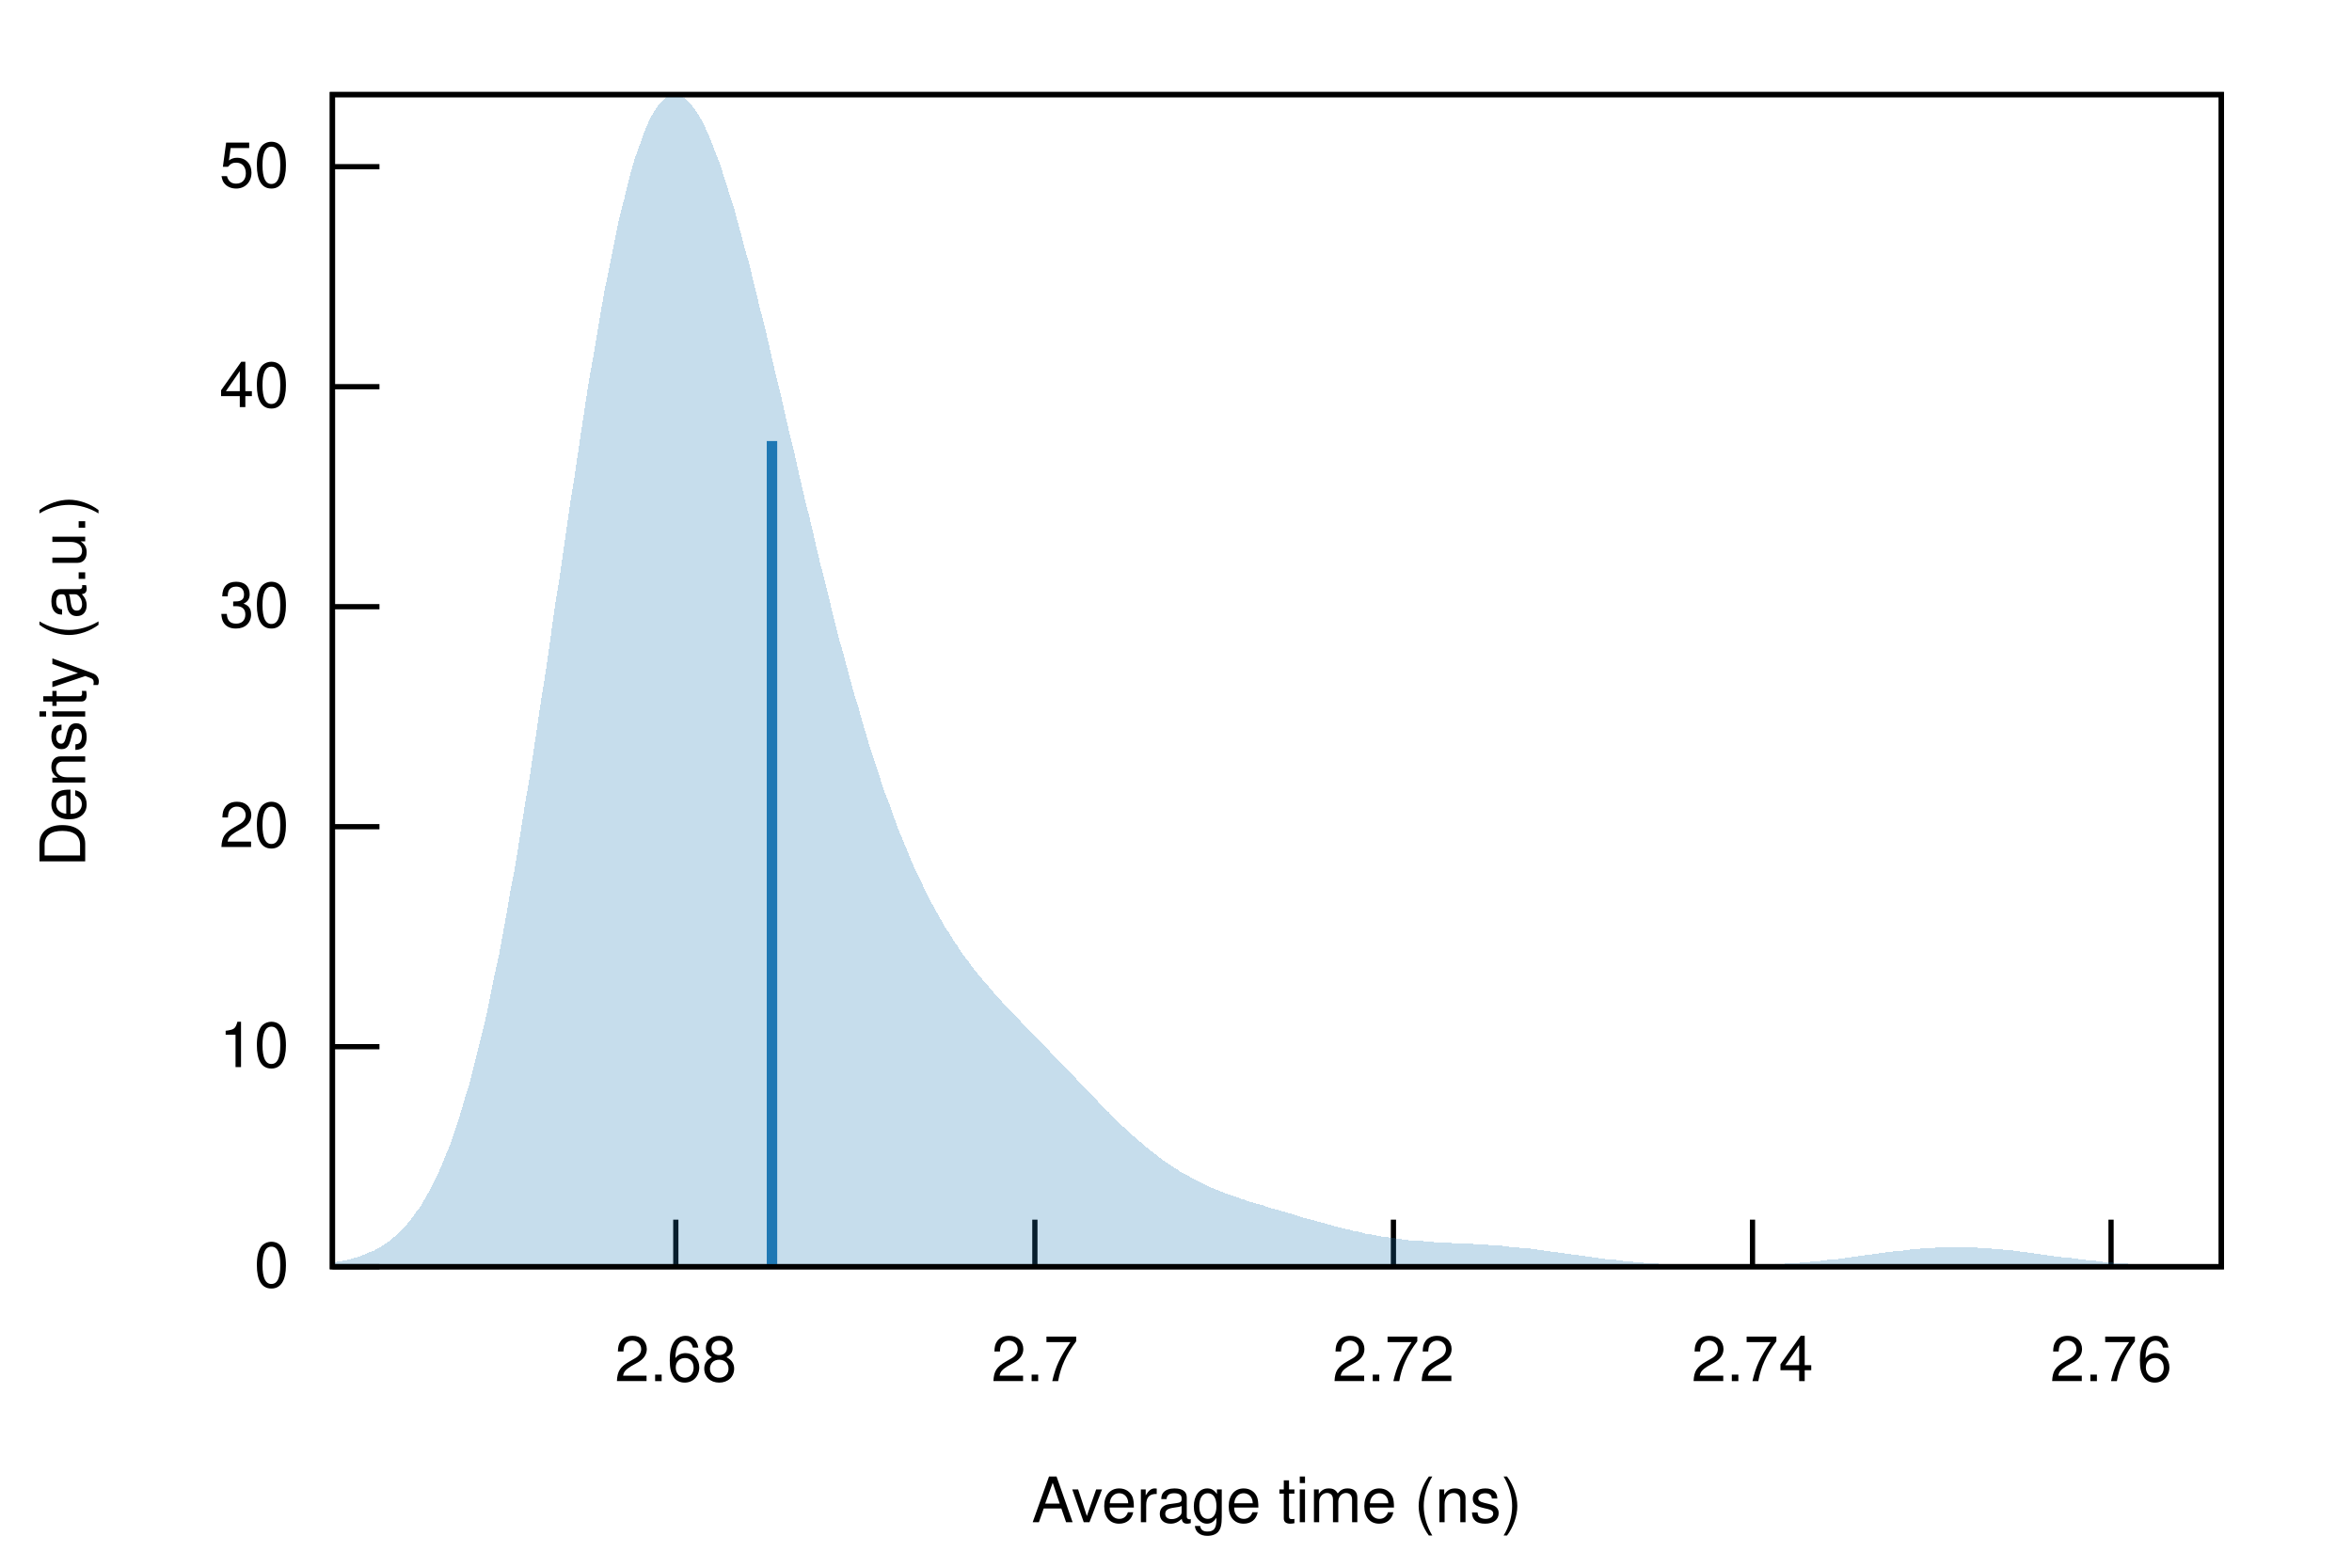
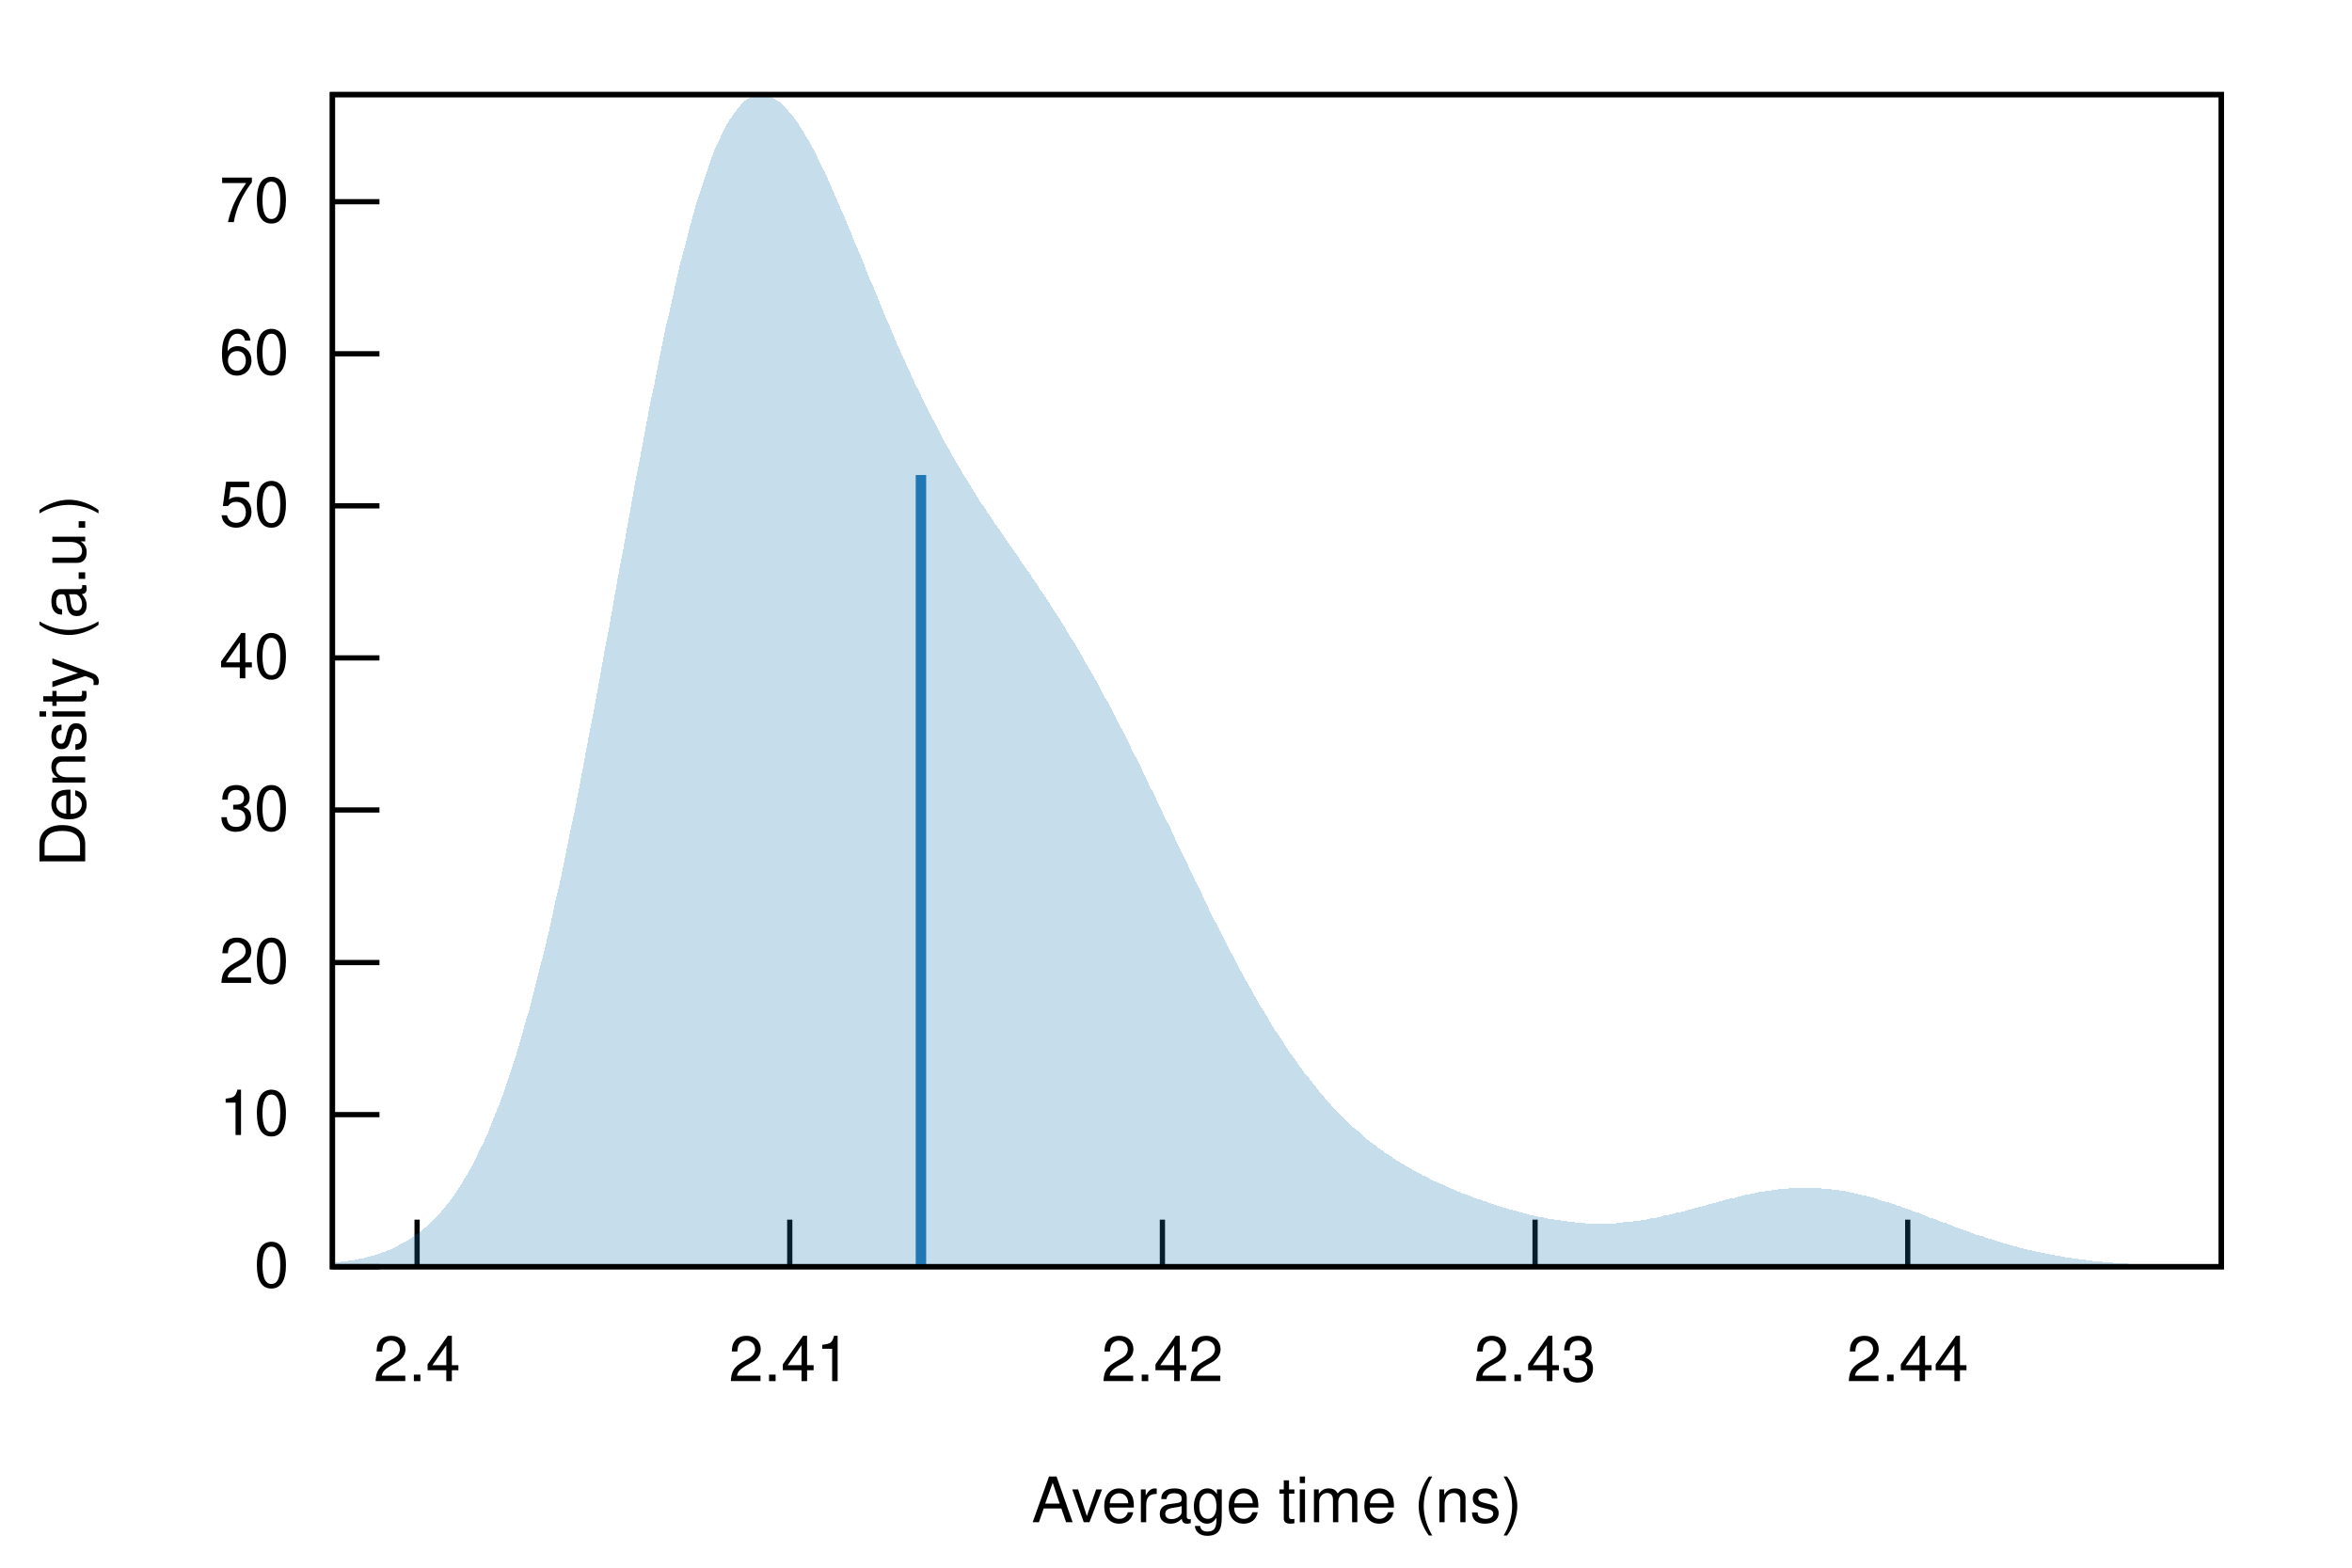
<svg xmlns="http://www.w3.org/2000/svg" xmlns:xlink="http://www.w3.org/1999/xlink" viewBox="0 0 450 300">
  <g id="gnuplot_canvas">
    <rect x="0" y="0" width="450" height="300" fill="none" />
    <defs>
      <circle id="gpDot" r="0.5" stroke-width="0.5" />
      <path id="gpPt0" stroke-width="0.222" stroke="currentColor" d="M-1,0 h2 M0,-1 v2" />
      <path id="gpPt1" stroke-width="0.222" stroke="currentColor" d="M-1,-1 L1,1 M1,-1 L-1,1" />
      <path id="gpPt2" stroke-width="0.222" stroke="currentColor" d="M-1,0 L1,0 M0,-1 L0,1 M-1,-1 L1,1 M-1,1 L1,-1" />
      <rect id="gpPt3" stroke-width="0.222" stroke="currentColor" x="-1" y="-1" width="2" height="2" />
      <rect id="gpPt4" stroke-width="0.222" stroke="currentColor" fill="currentColor" x="-1" y="-1" width="2" height="2" />
      <circle id="gpPt5" stroke-width="0.222" stroke="currentColor" cx="0" cy="0" r="1" />
      <use xlink:href="#gpPt5" id="gpPt6" fill="currentColor" stroke="none" />
      <path id="gpPt7" stroke-width="0.222" stroke="currentColor" d="M0,-1.33 L-1.33,0.67 L1.33,0.67 z" />
      <use xlink:href="#gpPt7" id="gpPt8" fill="currentColor" stroke="none" />
      <use xlink:href="#gpPt7" id="gpPt9" stroke="currentColor" transform="rotate(180)" />
      <use xlink:href="#gpPt9" id="gpPt10" fill="currentColor" stroke="none" />
      <use xlink:href="#gpPt3" id="gpPt11" stroke="currentColor" transform="rotate(45)" />
      <use xlink:href="#gpPt11" id="gpPt12" fill="currentColor" stroke="none" />
      <path id="gpPt13" stroke-width="0.222" stroke="currentColor" d="M0,1.330 L1.265,0.411 L0.782,-1.067 L-0.782,-1.076 L-1.265,0.411 z" />
      <use xlink:href="#gpPt13" id="gpPt14" fill="currentColor" stroke="none" />
      <filter id="textbox" filterUnits="objectBoundingBox" x="0" y="0" height="1" width="1">
        <feFlood flood-color="white" flood-opacity="1" result="bgnd" />
        <feComposite in="SourceGraphic" in2="bgnd" operator="atop" />
      </filter>
      <filter id="greybox" filterUnits="objectBoundingBox" x="0" y="0" height="1" width="1">
        <feFlood flood-color="lightgrey" flood-opacity="1" result="grey" />
        <feComposite in="SourceGraphic" in2="grey" operator="atop" />
      </filter>
    </defs>
    <g fill="none" color="white" stroke="currentColor" stroke-width="1.00" stroke-linecap="butt" stroke-linejoin="miter">
</g>
    <g fill="none" color="black" stroke="currentColor" stroke-width="1.00" stroke-linecap="butt" stroke-linejoin="miter">
      <path stroke="black" d="M63.6,242.4 L72.6,242.4  " />
      <g transform="translate(55.3,246.3)" stroke="none" fill="black" font-family="Helvetica" font-size="12.00" text-anchor="end">
        <text>
          <tspan font-family="Helvetica"> 0</tspan>
        </text>
      </g>
    </g>
    <g fill="none" color="black" stroke="currentColor" stroke-width="1.00" stroke-linecap="butt" stroke-linejoin="miter">
-       <path stroke="black" d="M63.6,200.3 L72.6,200.3  " />
-       <g transform="translate(55.3,204.2)" stroke="none" fill="black" font-family="Helvetica" font-size="12.00" text-anchor="end">
+       <path stroke="black" d="M63.6,213.3 L72.6,213.3  " />
+       <g transform="translate(55.3,217.2)" stroke="none" fill="black" font-family="Helvetica" font-size="12.00" text-anchor="end">
        <text>
          <tspan font-family="Helvetica"> 10</tspan>
        </text>
      </g>
    </g>
    <g fill="none" color="black" stroke="currentColor" stroke-width="1.00" stroke-linecap="butt" stroke-linejoin="miter">
-       <path stroke="black" d="M63.6,158.2 L72.6,158.2  " />
-       <g transform="translate(55.3,162.1)" stroke="none" fill="black" font-family="Helvetica" font-size="12.00" text-anchor="end">
+       <path stroke="black" d="M63.6,184.2 L72.6,184.2  " />
+       <g transform="translate(55.3,188.1)" stroke="none" fill="black" font-family="Helvetica" font-size="12.00" text-anchor="end">
        <text>
          <tspan font-family="Helvetica"> 20</tspan>
        </text>
      </g>
    </g>
    <g fill="none" color="black" stroke="currentColor" stroke-width="1.00" stroke-linecap="butt" stroke-linejoin="miter">
-       <path stroke="black" d="M63.6,116.1 L72.6,116.1  " />
-       <g transform="translate(55.3,120.0)" stroke="none" fill="black" font-family="Helvetica" font-size="12.00" text-anchor="end">
+       <path stroke="black" d="M63.6,155.0 L72.6,155.0  " />
+       <g transform="translate(55.3,158.9)" stroke="none" fill="black" font-family="Helvetica" font-size="12.00" text-anchor="end">
        <text>
          <tspan font-family="Helvetica"> 30</tspan>
        </text>
      </g>
    </g>
    <g fill="none" color="black" stroke="currentColor" stroke-width="1.00" stroke-linecap="butt" stroke-linejoin="miter">
-       <path stroke="black" d="M63.6,74.0 L72.6,74.0  " />
-       <g transform="translate(55.3,77.9)" stroke="none" fill="black" font-family="Helvetica" font-size="12.00" text-anchor="end">
+       <path stroke="black" d="M63.6,125.9 L72.6,125.9  " />
+       <g transform="translate(55.3,129.8)" stroke="none" fill="black" font-family="Helvetica" font-size="12.00" text-anchor="end">
        <text>
          <tspan font-family="Helvetica"> 40</tspan>
        </text>
      </g>
    </g>
    <g fill="none" color="black" stroke="currentColor" stroke-width="1.00" stroke-linecap="butt" stroke-linejoin="miter">
-       <path stroke="black" d="M63.6,31.9 L72.6,31.9  " />
-       <g transform="translate(55.3,35.8)" stroke="none" fill="black" font-family="Helvetica" font-size="12.00" text-anchor="end">
+       <path stroke="black" d="M63.6,96.8 L72.6,96.8  " />
+       <g transform="translate(55.3,100.7)" stroke="none" fill="black" font-family="Helvetica" font-size="12.00" text-anchor="end">
        <text>
          <tspan font-family="Helvetica"> 50</tspan>
        </text>
      </g>
    </g>
    <g fill="none" color="black" stroke="currentColor" stroke-width="1.00" stroke-linecap="butt" stroke-linejoin="miter">
-       <path stroke="black" d="M129.3,242.4 L129.3,233.4  " />
-       <g transform="translate(129.3,264.3)" stroke="none" fill="black" font-family="Helvetica" font-size="12.00" text-anchor="middle">
+       <path stroke="black" d="M63.6,67.7 L72.6,67.7  " />
+       <g transform="translate(55.3,71.6)" stroke="none" fill="black" font-family="Helvetica" font-size="12.00" text-anchor="end">
        <text>
-           <tspan font-family="Helvetica"> 2.68</tspan>
+           <tspan font-family="Helvetica"> 60</tspan>
        </text>
      </g>
    </g>
    <g fill="none" color="black" stroke="currentColor" stroke-width="1.00" stroke-linecap="butt" stroke-linejoin="miter">
-       <path stroke="black" d="M198.0,242.4 L198.0,233.4  " />
-       <g transform="translate(198.0,264.3)" stroke="none" fill="black" font-family="Helvetica" font-size="12.00" text-anchor="middle">
+       <path stroke="black" d="M63.6,38.6 L72.6,38.6  " />
+       <g transform="translate(55.3,42.5)" stroke="none" fill="black" font-family="Helvetica" font-size="12.00" text-anchor="end">
        <text>
-           <tspan font-family="Helvetica"> 2.7</tspan>
+           <tspan font-family="Helvetica"> 70</tspan>
        </text>
      </g>
    </g>
    <g fill="none" color="black" stroke="currentColor" stroke-width="1.00" stroke-linecap="butt" stroke-linejoin="miter">
-       <path stroke="black" d="M266.6,242.4 L266.6,233.4  " />
-       <g transform="translate(266.6,264.3)" stroke="none" fill="black" font-family="Helvetica" font-size="12.00" text-anchor="middle">
+       <path stroke="black" d="M79.8,242.4 L79.8,233.4  " />
+       <g transform="translate(79.8,264.3)" stroke="none" fill="black" font-family="Helvetica" font-size="12.00" text-anchor="middle">
        <text>
-           <tspan font-family="Helvetica"> 2.72</tspan>
+           <tspan font-family="Helvetica"> 2.4</tspan>
        </text>
      </g>
    </g>
    <g fill="none" color="black" stroke="currentColor" stroke-width="1.00" stroke-linecap="butt" stroke-linejoin="miter">
-       <path stroke="black" d="M335.3,242.4 L335.3,233.4  " />
-       <g transform="translate(335.3,264.3)" stroke="none" fill="black" font-family="Helvetica" font-size="12.00" text-anchor="middle">
+       <path stroke="black" d="M151.1,242.4 L151.1,233.4  " />
+       <g transform="translate(151.1,264.3)" stroke="none" fill="black" font-family="Helvetica" font-size="12.00" text-anchor="middle">
        <text>
-           <tspan font-family="Helvetica"> 2.74</tspan>
+           <tspan font-family="Helvetica"> 2.41</tspan>
        </text>
      </g>
    </g>
    <g fill="none" color="black" stroke="currentColor" stroke-width="1.00" stroke-linecap="butt" stroke-linejoin="miter">
-       <path stroke="black" d="M403.9,242.4 L403.9,233.4  " />
-       <g transform="translate(403.9,264.3)" stroke="none" fill="black" font-family="Helvetica" font-size="12.00" text-anchor="middle">
+       <path stroke="black" d="M222.4,242.4 L222.4,233.4  " />
+       <g transform="translate(222.4,264.3)" stroke="none" fill="black" font-family="Helvetica" font-size="12.00" text-anchor="middle">
        <text>
-           <tspan font-family="Helvetica"> 2.76</tspan>
+           <tspan font-family="Helvetica"> 2.42</tspan>
+         </text>
+       </g>
+     </g>
+     <g fill="none" color="black" stroke="currentColor" stroke-width="1.00" stroke-linecap="butt" stroke-linejoin="miter">
+       <path stroke="black" d="M293.7,242.4 L293.7,233.4  " />
+       <g transform="translate(293.7,264.3)" stroke="none" fill="black" font-family="Helvetica" font-size="12.00" text-anchor="middle">
+         <text>
+           <tspan font-family="Helvetica"> 2.43</tspan>
+         </text>
+       </g>
+     </g>
+     <g fill="none" color="black" stroke="currentColor" stroke-width="1.00" stroke-linecap="butt" stroke-linejoin="miter">
+       <path stroke="black" d="M365.0,242.4 L365.0,233.4  " />
+       <g transform="translate(365.0,264.3)" stroke="none" fill="black" font-family="Helvetica" font-size="12.00" text-anchor="middle">
+         <text>
+           <tspan font-family="Helvetica"> 2.44</tspan>
        </text>
      </g>
    </g>
    <g fill="none" color="black" stroke="currentColor" stroke-width="1.00" stroke-linecap="butt" stroke-linejoin="miter">
</g>
    <g fill="none" color="black" stroke="currentColor" stroke-width="1.00" stroke-linecap="butt" stroke-linejoin="miter">
      <path stroke="black" d="M63.6,18.1 L63.6,242.4 L425.0,242.4 L425.0,18.1 L63.6,18.1 Z  " />
    </g>
    <g fill="none" color="black" stroke="currentColor" stroke-width="1.00" stroke-linecap="butt" stroke-linejoin="miter">
      <g transform="translate(16.3,130.3) rotate(270)" stroke="none" fill="black" font-family="Helvetica" font-size="12.00" text-anchor="middle">
        <text>
          <tspan font-family="Helvetica">Density (a.u.)</tspan>
        </text>
      </g>
    </g>
    <g fill="none" color="black" stroke="currentColor" stroke-width="1.00" stroke-linecap="butt" stroke-linejoin="miter">
      <g transform="translate(244.3,291.3)" stroke="none" fill="black" font-family="Helvetica" font-size="12.00" text-anchor="middle">
        <text>
          <tspan font-family="Helvetica">Average time (ns)</tspan>
        </text>
      </g>
    </g>
    <g fill="none" color="black" stroke="currentColor" stroke-width="1.00" stroke-linecap="butt" stroke-linejoin="miter">
</g>
    <g id="gnuplot_plot_1">
      <g fill="none" color="black" stroke="currentColor" stroke-width="1.00" stroke-linecap="butt" stroke-linejoin="miter">
        <g stroke="none" shape-rendering="crispEdges">
-           <polygon fill="rgb( 31, 120, 180)" fill-opacity="0.25" points="63.6,241.6 64.3,241.5 65.0,241.4 65.8,241.2 66.5,241.1 67.2,240.9 67.9,240.7 68.7,240.5 69.4,240.2 70.1,239.9 70.8,239.6 71.6,239.3 72.3,238.9 73.0,238.5 73.7,238.0 74.5,237.5 75.2,236.9 75.9,236.3 76.6,235.6 77.4,234.8 78.1,234.0 78.8,233.1 79.5,232.1 80.3,231.1 81.0,229.9 81.7,228.7 82.4,227.4 83.2,225.9 83.9,224.4 84.6,222.8 85.3,221.0 86.1,219.1 86.8,217.1 87.5,215.0 88.2,212.7 88.9,210.3 89.7,207.8 90.4,205.1 91.1,202.3 91.8,199.4 92.6,196.3 93.3,193.1 94.0,189.7 94.7,186.2 95.5,182.6 96.2,178.8 96.9,174.9 97.6,170.8 98.4,166.7 99.1,162.4 99.8,158.0 100.5,153.5 101.3,149.0 102.0,144.3 102.7,139.6 103.4,134.8 104.2,129.9 104.9,125.1 105.6,120.1 106.3,115.2 107.1,110.3 107.8,105.3 108.5,100.4 109.2,95.5 110.0,90.7 110.7,85.9 111.4,81.2 112.1,76.6 112.8,72.1 113.6,67.8 114.3,63.5 115.0,59.4 115.7,55.4 116.5,51.6 117.2,48.0 117.9,44.5 118.6,41.2 119.4,38.2 120.1,35.3 120.8,32.6 121.5,30.2 122.3,28.0 123.0,26.0 123.7,24.2 124.4,22.6 125.2,21.3 125.9,20.2 126.6,19.4 127.3,18.7 128.1,18.3 128.8,18.1 129.5,18.1 130.2,18.3 131.0,18.8 131.7,19.4 132.4,20.2 133.1,21.2 133.9,22.4 134.6,23.7 135.3,25.2 136.0,26.9 136.7,28.7 137.5,30.7 138.2,32.8 138.9,35.0 139.6,37.3 140.4,39.7 141.1,42.3 141.8,44.9 142.5,47.6 143.3,50.3 144.0,53.2 144.7,56.1 145.4,59.0 146.2,62.0 146.9,65.0 147.6,68.1 148.3,71.2 149.1,74.3 149.8,77.4 150.5,80.5 151.2,83.6 152.0,86.7 152.7,89.9 153.4,93.0 154.1,96.0 154.9,99.1 155.6,102.1 156.3,105.2 157.0,108.1 157.8,111.1 158.5,114.0 159.2,116.9 159.9,119.7 160.6,122.5 161.4,125.2 162.1,127.9 162.8,130.5 163.5,133.1 164.3,135.6 165.0,138.1 165.7,140.5 166.4,142.9 167.2,145.2 167.9,147.4 168.6,149.6 169.3,151.7 170.1,153.7 170.8,155.7 171.5,157.7 172.2,159.5 173.0,161.4 173.7,163.1 174.4,164.8 175.1,166.4 175.9,168.0 176.6,169.5 177.3,171.0 178.0,172.4 178.8,173.8 179.5,175.1 180.2,176.3 180.9,177.6 181.7,178.7 182.4,179.9 183.1,180.9 183.8,182.0 184.5,183.0 185.3,184.0 186.0,185.0 186.7,185.9 187.4,186.8 188.2,187.7 188.9,188.5 189.6,189.3 190.3,190.2 191.1,191.0 191.8,191.8 192.5,192.5 193.2,193.3 194.0,194.1 194.7,194.8 195.4,195.6 196.1,196.3 196.9,197.1 197.6,197.8 198.3,198.6 199.0,199.3 199.8,200.1 200.5,200.8 201.2,201.6 201.9,202.3 202.7,203.1 203.4,203.8 204.1,204.6 204.8,205.3 205.6,206.1 206.3,206.9 207.0,207.6 207.7,208.4 208.4,209.1 209.2,209.9 209.9,210.6 210.6,211.4 211.3,212.1 212.1,212.8 212.8,213.6 213.5,214.3 214.2,215.0 215.0,215.7 215.7,216.3 216.4,217.0 217.1,217.6 217.9,218.3 218.6,218.9 219.3,219.5 220.0,220.1 220.8,220.7 221.5,221.2 222.2,221.8 222.9,222.3 223.7,222.8 224.4,223.3 225.1,223.7 225.8,224.2 226.6,224.6 227.3,225.0 228.0,225.4 228.7,225.8 229.5,226.2 230.2,226.5 230.9,226.9 231.6,227.2 232.3,227.5 233.1,227.8 233.8,228.1 234.5,228.4 235.2,228.6 236.0,228.9 236.7,229.1 237.4,229.4 238.1,229.6 238.9,229.9 239.6,230.1 240.3,230.3 241.0,230.5 241.8,230.7 242.5,231.0 243.2,231.2 243.9,231.4 244.7,231.6 245.4,231.8 246.1,232.0 246.8,232.2 247.6,232.4 248.3,232.7 249.0,232.9 249.7,233.1 250.5,233.3 251.2,233.5 251.9,233.7 252.6,233.9 253.4,234.1 254.1,234.3 254.8,234.5 255.5,234.7 256.3,234.9 257.0,235.1 257.7,235.2 258.4,235.4 259.1,235.6 259.9,235.7 260.6,235.9 261.3,236.1 262.0,236.2 262.8,236.3 263.5,236.5 264.2,236.6 264.9,236.7 265.7,236.8 266.4,236.9 267.1,237.0 267.8,237.1 268.6,237.2 269.3,237.3 270.0,237.4 270.7,237.4 271.5,237.5 272.2,237.5 272.9,237.6 273.6,237.6 274.4,237.7 275.1,237.7 275.8,237.8 276.5,237.8 277.3,237.8 278.0,237.9 278.7,237.9 279.4,237.9 280.2,238.0 280.9,238.0 281.6,238.0 282.3,238.1 283.0,238.1 283.8,238.2 284.5,238.2 285.2,238.3 285.9,238.3 286.7,238.4 287.4,238.4 288.1,238.5 288.8,238.6 289.6,238.6 290.3,238.7 291.0,238.8 291.7,238.9 292.5,238.9 293.2,239.0 293.9,239.1 294.6,239.2 295.4,239.3 296.1,239.4 296.8,239.5 297.5,239.6 298.3,239.7 299.0,239.8 299.7,239.9 300.4,240.0 301.2,240.1 301.9,240.2 302.6,240.3 303.3,240.4 304.1,240.5 304.8,240.6 305.5,240.7 306.2,240.8 306.9,240.9 307.7,241.0 308.4,241.0 309.1,241.1 309.8,241.2 310.6,241.3 311.3,241.4 312.0,241.4 312.7,241.5 313.5,241.6 314.2,241.6 314.9,241.7 315.6,241.7 316.4,241.8 317.1,241.8 317.8,241.9 318.5,241.9 319.3,241.9 320.0,242.0 320.7,242.0 321.4,242.0 322.2,242.1 322.9,242.1 323.6,242.1 324.3,242.1 325.1,242.1 325.8,242.2 326.5,242.2 327.2,242.2 328.0,242.2 328.7,242.2 329.4,242.2 330.1,242.2 330.8,242.2 331.6,242.2 332.3,242.2 333.0,242.2 333.7,242.1 334.5,242.1 335.2,242.1 335.9,242.1 336.6,242.1 337.4,242.0 338.1,242.0 338.8,242.0 339.5,241.9 340.3,241.9 341.0,241.9 341.7,241.8 342.4,241.8 343.2,241.7 343.9,241.7 344.6,241.6 345.3,241.5 346.1,241.5 346.8,241.4 347.5,241.3 348.2,241.3 349.0,241.2 349.7,241.1 350.4,241.0 351.1,241.0 351.9,240.9 352.6,240.8 353.3,240.7 354.0,240.6 354.7,240.5 355.5,240.4 356.2,240.3 356.9,240.2 357.6,240.1 358.4,240.0 359.1,239.9 359.8,239.8 360.5,239.7 361.3,239.6 362.0,239.5 362.7,239.4 363.4,239.4 364.2,239.3 364.9,239.2 365.6,239.1 366.3,239.0 367.1,239.0 367.8,238.9 368.5,238.9 369.2,238.8 370.0,238.8 370.7,238.7 371.4,238.7 372.1,238.7 372.9,238.7 373.6,238.6 374.3,238.6 375.0,238.6 375.8,238.6 376.5,238.7 377.2,238.7 377.9,238.7 378.6,238.8 379.4,238.8 380.1,238.8 380.8,238.9 381.5,239.0 382.3,239.0 383.0,239.1 383.7,239.2 384.4,239.2 385.2,239.3 385.9,239.4 386.6,239.5 387.3,239.6 388.1,239.7 388.8,239.8 389.5,239.9 390.2,240.0 391.0,240.1 391.7,240.2 392.4,240.3 393.1,240.4 393.9,240.5 394.6,240.6 395.3,240.7 396.0,240.7 396.8,240.8 397.5,240.9 398.2,241.0 398.9,241.1 399.7,241.2 400.4,241.2 401.1,241.3 401.8,241.4 402.5,241.5 403.3,241.5 404.0,241.6 404.7,241.7 405.4,241.7 406.2,241.8 406.9,241.8 407.6,241.9 408.3,241.9 409.1,241.9 409.8,242.0 410.5,242.0 411.2,242.1 412.0,242.1 412.7,242.1 413.4,242.1 414.1,242.2 414.9,242.2 415.6,242.2 416.3,242.2 417.0,242.2 417.8,242.3 418.5,242.3 419.2,242.3 419.9,242.3 420.7,242.3 421.4,242.3 422.1,242.3 422.8,242.3 423.6,242.3 424.3,242.4 425.0,242.4 425.0,242.4 424.3,242.4 423.6,242.4 422.8,242.4 422.1,242.4 421.4,242.4 420.7,242.4 419.9,242.4 419.2,242.4 418.5,242.4 417.8,242.4 417.0,242.4 416.3,242.4 415.6,242.4 414.9,242.4 414.1,242.4 413.4,242.4 412.7,242.4 412.0,242.4 411.2,242.4 410.5,242.4 409.8,242.4 409.1,242.4 408.3,242.4 407.6,242.4 406.9,242.4 406.2,242.4 405.4,242.4 404.7,242.4 404.0,242.4 403.3,242.4 402.5,242.4 401.8,242.4 401.1,242.4 400.4,242.4 399.7,242.4 398.9,242.4 398.2,242.4 397.5,242.4 396.8,242.4 396.0,242.4 395.3,242.4 394.6,242.4 393.9,242.4 393.1,242.4 392.4,242.4 391.7,242.4 391.0,242.4 390.2,242.4 389.5,242.4 388.8,242.4 388.1,242.4 387.3,242.4 386.6,242.4 385.9,242.4 385.2,242.4 384.4,242.4 383.7,242.4 383.0,242.4 382.3,242.4 381.5,242.4 380.8,242.4 380.1,242.4 379.4,242.4 378.6,242.4 377.9,242.4 377.2,242.4 376.5,242.4 375.8,242.4 375.0,242.4 374.3,242.4 373.6,242.4 372.9,242.4 372.1,242.4 371.4,242.4 370.7,242.4 370.0,242.4 369.2,242.4 368.5,242.4 367.8,242.4 367.1,242.4 366.3,242.4 365.6,242.4 364.9,242.4 364.2,242.4 363.4,242.4 362.7,242.4 362.0,242.4 361.3,242.4 360.5,242.4 359.8,242.4 359.1,242.4 358.4,242.4 357.6,242.4 356.9,242.4 356.2,242.4 355.5,242.4 354.7,242.4 354.0,242.4 353.3,242.4 352.6,242.4 351.9,242.4 351.1,242.4 350.4,242.4 349.7,242.4 349.0,242.4 348.2,242.4 347.5,242.4 346.8,242.4 346.1,242.4 345.3,242.4 344.6,242.4 343.9,242.4 343.2,242.4 342.4,242.4 341.7,242.4 341.0,242.4 340.3,242.4 339.5,242.4 338.8,242.4 338.1,242.4 337.4,242.4 336.6,242.4 335.9,242.4 335.2,242.4 334.5,242.4 333.7,242.4 333.0,242.4 332.3,242.4 331.6,242.4 330.8,242.4 330.1,242.4 329.4,242.4 328.7,242.4 328.0,242.4 327.2,242.4 326.5,242.4 325.8,242.4 325.1,242.4 324.3,242.4 323.6,242.4 322.9,242.4 322.2,242.4 321.4,242.4 320.7,242.4 320.0,242.4 319.3,242.4 318.5,242.4 317.8,242.4 317.1,242.4 316.4,242.4 315.6,242.4 314.9,242.4 314.2,242.4 313.5,242.4 312.7,242.4 312.0,242.4 311.3,242.4 310.6,242.4 309.8,242.4 309.1,242.4 308.4,242.4 307.7,242.4 306.9,242.4 306.2,242.4 305.5,242.4 304.8,242.4 304.1,242.4 303.3,242.4 302.6,242.4 301.9,242.4 301.2,242.4 300.4,242.4 299.7,242.4 299.0,242.4 298.3,242.4 297.5,242.4 296.8,242.4 296.1,242.4 295.4,242.4 294.6,242.4 293.9,242.4 293.2,242.4 292.5,242.4 291.7,242.4 291.0,242.4 290.3,242.4 289.6,242.4 288.8,242.4 288.1,242.4 287.4,242.4 286.7,242.4 285.9,242.4 285.2,242.4 284.5,242.4 283.8,242.4 283.0,242.4 282.3,242.4 281.6,242.4 280.9,242.4 280.2,242.4 279.4,242.4 278.7,242.4 278.0,242.4 277.3,242.4 276.5,242.4 275.8,242.4 275.1,242.4 274.4,242.4 273.6,242.4 272.9,242.4 272.2,242.4 271.5,242.4 270.7,242.4 270.0,242.4 269.3,242.4 268.6,242.4 267.8,242.4 267.1,242.4 266.4,242.4 265.7,242.4 264.9,242.4 264.2,242.4 263.5,242.4 262.8,242.4 262.0,242.4 261.3,242.4 260.6,242.4 259.9,242.4 259.1,242.4 258.4,242.4 257.7,242.4 257.0,242.4 256.3,242.4 255.5,242.4 254.8,242.4 254.1,242.4 253.4,242.4 252.6,242.4 251.9,242.4 251.2,242.4 250.5,242.4 249.7,242.4 249.0,242.4 248.3,242.4 247.6,242.4 246.8,242.4 246.1,242.4 245.4,242.4 244.7,242.4 243.9,242.4 243.2,242.4 242.5,242.4 241.8,242.4 241.0,242.4 240.3,242.4 239.6,242.4 238.9,242.4 238.1,242.4 237.4,242.4 236.7,242.4 236.0,242.4 235.2,242.4 234.5,242.4 233.8,242.4 233.1,242.4 232.3,242.4 231.6,242.4 230.9,242.4 230.2,242.4 229.5,242.4 228.7,242.4 228.0,242.4 227.3,242.4 226.6,242.4 225.8,242.4 225.1,242.4 224.4,242.4 223.7,242.4 222.9,242.4 222.2,242.4 221.5,242.4 220.8,242.4 220.0,242.4 219.3,242.4 218.6,242.4 217.9,242.4 217.1,242.4 216.4,242.4 215.7,242.4 215.0,242.4 214.2,242.4 213.5,242.4 212.8,242.4 212.1,242.4 211.3,242.4 210.6,242.4 209.9,242.4 209.2,242.4 208.4,242.4 207.7,242.4 207.0,242.4 206.3,242.4 205.6,242.4 204.8,242.4 204.1,242.4 203.4,242.4 202.7,242.4 201.9,242.4 201.2,242.4 200.5,242.4 199.8,242.4 199.0,242.4 198.3,242.4 197.6,242.4 196.9,242.4 196.1,242.4 195.4,242.4 194.7,242.4 194.0,242.4 193.2,242.4 192.5,242.4 191.8,242.4 191.1,242.4 190.3,242.4 189.6,242.4 188.9,242.4 188.2,242.4 187.4,242.4 186.7,242.4 186.0,242.4 185.3,242.4 184.5,242.4 183.8,242.4 183.1,242.4 182.4,242.4 181.7,242.4 180.9,242.4 180.2,242.4 179.5,242.4 178.8,242.4 178.0,242.4 177.3,242.4 176.6,242.4 175.9,242.4 175.1,242.4 174.4,242.4 173.7,242.4 173.0,242.4 172.2,242.4 171.5,242.4 170.8,242.4 170.1,242.4 169.3,242.4 168.6,242.4 167.9,242.4 167.2,242.4 166.4,242.4 165.7,242.4 165.0,242.4 164.3,242.4 163.5,242.4 162.8,242.4 162.1,242.4 161.4,242.4 160.6,242.4 159.9,242.4 159.2,242.4 158.5,242.4 157.8,242.4 157.0,242.4 156.3,242.4 155.6,242.4 154.9,242.4 154.1,242.4 153.4,242.4 152.7,242.4 152.0,242.4 151.2,242.4 150.5,242.4 149.8,242.4 149.1,242.4 148.3,242.4 147.6,242.4 146.9,242.4 146.2,242.4 145.4,242.4 144.7,242.4 144.0,242.4 143.3,242.4 142.5,242.4 141.8,242.4 141.1,242.4 140.4,242.4 139.6,242.4 138.9,242.4 138.2,242.4 137.5,242.4 136.7,242.4 136.0,242.4 135.3,242.4 134.6,242.4 133.9,242.4 133.1,242.4 132.4,242.4 131.7,242.4 131.0,242.4 130.2,242.4 129.5,242.4 128.8,242.4 128.1,242.4 127.3,242.4 126.6,242.4 125.9,242.4 125.2,242.4 124.4,242.4 123.7,242.4 123.0,242.4 122.3,242.4 121.5,242.4 120.8,242.4 120.1,242.4 119.4,242.4 118.6,242.4 117.9,242.4 117.2,242.4 116.5,242.4 115.7,242.4 115.0,242.4 114.3,242.4 113.6,242.4 112.8,242.4 112.1,242.4 111.4,242.4 110.7,242.4 110.0,242.4 109.2,242.4 108.5,242.4 107.8,242.4 107.1,242.4 106.3,242.4 105.6,242.4 104.9,242.4 104.2,242.4 103.4,242.4 102.7,242.4 102.0,242.4 101.3,242.4 100.5,242.4 99.8,242.4 99.1,242.4 98.4,242.4 97.6,242.4 96.9,242.4 96.2,242.4 95.5,242.4 94.7,242.4 94.0,242.4 93.3,242.4 92.6,242.4 91.8,242.4 91.1,242.4 90.4,242.4 89.7,242.4 88.9,242.4 88.2,242.4 87.5,242.4 86.8,242.4 86.1,242.4 85.3,242.4 84.6,242.4 83.9,242.4 83.2,242.4 82.4,242.4 81.7,242.4 81.0,242.4 80.3,242.4 79.5,242.4 78.8,242.4 78.1,242.4 77.4,242.4 76.6,242.4 75.9,242.4 75.2,242.4 74.5,242.4 73.7,242.4 73.0,242.4 72.3,242.4 71.6,242.4 70.8,242.4 70.1,242.4 69.4,242.4 68.7,242.4 67.9,242.4 67.2,242.4 66.5,242.4 65.8,242.4 65.0,242.4 64.3,242.4 63.6,242.4 " />
+           <polygon fill="rgb( 31, 120, 180)" fill-opacity="0.25" points="63.6,241.7 64.3,241.6 65.0,241.5 65.8,241.4 66.5,241.3 67.2,241.2 67.9,241.1 68.7,240.9 69.4,240.8 70.1,240.6 70.8,240.4 71.6,240.2 72.3,240.0 73.0,239.7 73.7,239.5 74.5,239.2 75.2,238.9 75.9,238.5 76.6,238.1 77.4,237.7 78.1,237.3 78.8,236.9 79.5,236.3 80.3,235.8 81.0,235.2 81.7,234.6 82.4,233.9 83.2,233.2 83.9,232.5 84.6,231.6 85.3,230.8 86.1,229.8 86.8,228.8 87.5,227.8 88.2,226.7 88.9,225.5 89.7,224.2 90.4,222.9 91.1,221.5 91.8,220.0 92.6,218.5 93.3,216.9 94.0,215.1 94.7,213.3 95.5,211.4 96.2,209.5 96.9,207.4 97.6,205.3 98.4,203.0 99.1,200.7 99.8,198.3 100.5,195.7 101.3,193.1 102.0,190.4 102.7,187.6 103.4,184.7 104.2,181.8 104.9,178.7 105.6,175.6 106.3,172.3 107.1,169.0 107.8,165.6 108.5,162.1 109.2,158.6 110.0,155.0 110.7,151.3 111.4,147.6 112.1,143.8 112.8,140.0 113.6,136.1 114.3,132.2 115.0,128.3 115.7,124.3 116.5,120.3 117.2,116.3 117.9,112.3 118.6,108.3 119.4,104.3 120.1,100.3 120.8,96.4 121.5,92.4 122.3,88.5 123.0,84.7 123.7,80.9 124.4,77.2 125.2,73.5 125.9,69.9 126.6,66.4 127.3,62.9 128.1,59.6 128.8,56.4 129.5,53.2 130.2,50.2 131.0,47.3 131.7,44.5 132.4,41.9 133.1,39.3 133.9,36.9 134.6,34.7 135.3,32.6 136.0,30.6 136.7,28.7 137.5,27.0 138.2,25.5 138.9,24.1 139.6,22.9 140.4,21.8 141.1,20.8 141.8,20.0 142.5,19.3 143.3,18.8 144.0,18.4 144.7,18.2 145.4,18.1 146.2,18.1 146.9,18.3 147.6,18.6 148.3,19.0 149.1,19.5 149.8,20.1 150.5,20.8 151.2,21.7 152.0,22.6 152.7,23.6 153.4,24.7 154.1,25.9 154.9,27.2 155.6,28.5 156.3,29.9 157.0,31.4 157.8,32.9 158.5,34.5 159.2,36.1 159.9,37.7 160.6,39.4 161.4,41.1 162.1,42.8 162.8,44.5 163.5,46.3 164.3,48.1 165.0,49.8 165.7,51.6 166.4,53.4 167.2,55.1 167.9,56.9 168.6,58.6 169.3,60.4 170.1,62.1 170.8,63.8 171.5,65.5 172.2,67.1 173.0,68.8 173.7,70.4 174.4,71.9 175.1,73.5 175.9,75.0 176.6,76.5 177.3,78.0 178.0,79.4 178.8,80.8 179.5,82.2 180.2,83.6 180.9,84.9 181.7,86.2 182.4,87.5 183.1,88.7 183.8,89.9 184.5,91.1 185.3,92.3 186.0,93.5 186.7,94.6 187.4,95.8 188.2,96.9 188.9,98.0 189.6,99.0 190.3,100.1 191.1,101.2 191.8,102.2 192.5,103.3 193.2,104.3 194.0,105.4 194.7,106.4 195.4,107.5 196.1,108.5 196.9,109.6 197.6,110.7 198.3,111.7 199.0,112.8 199.8,113.9 200.5,115.0 201.2,116.1 201.9,117.2 202.7,118.4 203.4,119.5 204.1,120.7 204.8,121.9 205.6,123.1 206.3,124.3 207.0,125.5 207.7,126.8 208.4,128.0 209.2,129.3 209.9,130.6 210.6,131.9 211.3,133.3 212.1,134.6 212.8,136.0 213.5,137.4 214.2,138.8 215.0,140.2 215.7,141.6 216.4,143.1 217.1,144.5 217.9,146.0 218.6,147.5 219.3,149.0 220.0,150.5 220.8,152.0 221.5,153.5 222.2,155.0 222.9,156.5 223.7,158.0 224.4,159.5 225.1,161.1 225.8,162.6 226.6,164.1 227.3,165.6 228.0,167.1 228.7,168.6 229.5,170.1 230.2,171.6 230.9,173.1 231.6,174.6 232.3,176.0 233.1,177.5 233.8,178.9 234.5,180.3 235.2,181.7 236.0,183.1 236.7,184.5 237.4,185.8 238.1,187.2 238.9,188.5 239.6,189.8 240.3,191.0 241.0,192.3 241.8,193.5 242.5,194.7 243.2,195.9 243.9,197.1 244.7,198.2 245.4,199.3 246.1,200.4 246.8,201.5 247.6,202.5 248.3,203.5 249.0,204.5 249.7,205.5 250.5,206.4 251.2,207.3 251.9,208.2 252.6,209.1 253.4,210.0 254.1,210.8 254.8,211.6 255.5,212.3 256.3,213.1 257.0,213.8 257.7,214.5 258.4,215.2 259.1,215.9 259.9,216.5 260.6,217.2 261.3,217.8 262.0,218.4 262.8,218.9 263.5,219.5 264.2,220.0 264.9,220.5 265.7,221.0 266.4,221.5 267.1,222.0 267.8,222.4 268.6,222.9 269.3,223.3 270.0,223.7 270.7,224.1 271.5,224.5 272.2,224.9 272.9,225.2 273.6,225.6 274.4,226.0 275.1,226.3 275.8,226.6 276.5,226.9 277.3,227.3 278.0,227.6 278.7,227.9 279.4,228.2 280.2,228.5 280.9,228.7 281.6,229.0 282.3,229.3 283.0,229.5 283.8,229.8 284.5,230.0 285.2,230.3 285.9,230.5 286.7,230.8 287.4,231.0 288.1,231.2 288.8,231.4 289.6,231.6 290.3,231.8 291.0,232.0 291.7,232.2 292.5,232.4 293.2,232.6 293.9,232.7 294.6,232.9 295.4,233.0 296.1,233.2 296.8,233.3 297.5,233.4 298.3,233.5 299.0,233.6 299.7,233.7 300.4,233.8 301.2,233.9 301.9,234.0 302.6,234.0 303.3,234.1 304.1,234.1 304.8,234.1 305.5,234.1 306.2,234.1 306.9,234.1 307.7,234.1 308.4,234.1 309.1,234.1 309.8,234.0 310.6,233.9 311.3,233.9 312.0,233.8 312.7,233.7 313.5,233.6 314.2,233.5 314.9,233.4 315.6,233.2 316.4,233.1 317.1,233.0 317.8,232.8 318.5,232.6 319.3,232.5 320.0,232.3 320.7,232.1 321.4,232.0 322.2,231.8 322.9,231.6 323.6,231.4 324.3,231.2 325.1,231.0 325.8,230.8 326.5,230.6 327.2,230.4 328.0,230.2 328.7,230.0 329.4,229.8 330.1,229.6 330.8,229.4 331.6,229.3 332.3,229.1 333.0,228.9 333.7,228.7 334.5,228.6 335.2,228.4 335.9,228.3 336.6,228.1 337.4,228.0 338.1,227.9 338.8,227.8 339.5,227.7 340.3,227.6 341.0,227.5 341.7,227.5 342.4,227.4 343.2,227.4 343.9,227.3 344.6,227.3 345.3,227.3 346.1,227.3 346.8,227.3 347.5,227.4 348.2,227.4 349.0,227.5 349.7,227.5 350.4,227.6 351.1,227.7 351.9,227.8 352.6,227.9 353.3,228.0 354.0,228.2 354.7,228.3 355.5,228.5 356.2,228.7 356.9,228.8 357.6,229.0 358.4,229.2 359.1,229.4 359.8,229.7 360.5,229.9 361.3,230.1 362.0,230.3 362.7,230.6 363.4,230.8 364.2,231.1 364.9,231.3 365.6,231.6 366.3,231.9 367.1,232.1 367.8,232.4 368.5,232.7 369.2,233.0 370.0,233.2 370.7,233.5 371.4,233.8 372.1,234.0 372.9,234.3 373.6,234.6 374.3,234.9 375.0,235.1 375.8,235.4 376.5,235.6 377.2,235.9 377.9,236.2 378.6,236.4 379.4,236.6 380.1,236.9 380.8,237.1 381.5,237.3 382.3,237.6 383.0,237.8 383.7,238.0 384.4,238.2 385.2,238.4 385.9,238.6 386.6,238.8 387.3,239.0 388.1,239.2 388.8,239.3 389.5,239.5 390.2,239.6 391.0,239.8 391.7,239.9 392.4,240.1 393.1,240.2 393.9,240.3 394.6,240.5 395.3,240.6 396.0,240.7 396.8,240.8 397.5,240.9 398.2,241.0 398.9,241.1 399.7,241.2 400.4,241.3 401.1,241.3 401.8,241.4 402.5,241.5 403.3,241.6 404.0,241.6 404.7,241.7 405.4,241.7 406.2,241.8 406.9,241.8 407.6,241.9 408.3,241.9 409.1,241.9 409.8,242.0 410.5,242.0 411.2,242.0 412.0,242.1 412.7,242.1 413.4,242.1 414.1,242.2 414.9,242.2 415.6,242.2 416.3,242.2 417.0,242.2 417.8,242.2 418.5,242.3 419.2,242.3 419.9,242.3 420.7,242.3 421.4,242.3 422.1,242.3 422.8,242.3 423.6,242.3 424.3,242.3 425.0,242.3 425.0,242.4 424.3,242.4 423.6,242.4 422.8,242.4 422.1,242.4 421.4,242.4 420.7,242.4 419.9,242.4 419.2,242.4 418.5,242.4 417.8,242.4 417.0,242.4 416.3,242.4 415.6,242.4 414.9,242.4 414.1,242.4 413.4,242.4 412.7,242.4 412.0,242.4 411.2,242.4 410.5,242.4 409.8,242.4 409.1,242.4 408.3,242.4 407.6,242.4 406.9,242.4 406.2,242.4 405.4,242.4 404.7,242.4 404.0,242.4 403.3,242.4 402.5,242.4 401.8,242.4 401.1,242.4 400.4,242.4 399.7,242.4 398.9,242.4 398.2,242.4 397.5,242.4 396.8,242.4 396.0,242.4 395.3,242.4 394.6,242.4 393.9,242.4 393.1,242.4 392.4,242.4 391.7,242.4 391.0,242.4 390.2,242.4 389.5,242.4 388.8,242.4 388.1,242.4 387.3,242.4 386.6,242.4 385.9,242.4 385.2,242.4 384.4,242.4 383.7,242.4 383.0,242.4 382.3,242.4 381.5,242.4 380.8,242.4 380.1,242.4 379.4,242.4 378.6,242.4 377.9,242.4 377.2,242.4 376.5,242.4 375.8,242.4 375.0,242.4 374.3,242.4 373.6,242.4 372.9,242.4 372.1,242.4 371.4,242.4 370.7,242.4 370.0,242.4 369.2,242.4 368.5,242.4 367.8,242.4 367.1,242.4 366.3,242.4 365.6,242.4 364.9,242.4 364.2,242.4 363.4,242.4 362.7,242.4 362.0,242.4 361.3,242.4 360.5,242.4 359.8,242.4 359.1,242.4 358.4,242.4 357.6,242.4 356.9,242.4 356.2,242.4 355.5,242.4 354.7,242.4 354.0,242.4 353.3,242.4 352.6,242.4 351.9,242.4 351.1,242.4 350.4,242.4 349.7,242.4 349.0,242.4 348.2,242.4 347.5,242.4 346.8,242.4 346.1,242.4 345.3,242.4 344.6,242.4 343.9,242.4 343.2,242.4 342.4,242.4 341.7,242.4 341.0,242.4 340.3,242.4 339.5,242.4 338.8,242.4 338.1,242.4 337.4,242.4 336.6,242.4 335.9,242.4 335.2,242.4 334.5,242.4 333.7,242.4 333.0,242.4 332.3,242.4 331.6,242.4 330.8,242.4 330.1,242.4 329.4,242.4 328.7,242.4 328.0,242.4 327.2,242.4 326.5,242.4 325.8,242.4 325.1,242.4 324.3,242.4 323.6,242.4 322.9,242.4 322.2,242.4 321.4,242.4 320.7,242.4 320.0,242.4 319.3,242.4 318.5,242.4 317.8,242.4 317.1,242.4 316.4,242.4 315.6,242.4 314.9,242.4 314.2,242.4 313.5,242.4 312.7,242.4 312.0,242.4 311.3,242.4 310.6,242.4 309.8,242.4 309.1,242.4 308.4,242.4 307.7,242.4 306.9,242.4 306.2,242.4 305.5,242.4 304.8,242.4 304.1,242.4 303.3,242.4 302.6,242.4 301.9,242.4 301.2,242.4 300.4,242.4 299.7,242.4 299.0,242.4 298.3,242.4 297.5,242.4 296.8,242.4 296.1,242.4 295.4,242.4 294.6,242.4 293.9,242.4 293.2,242.4 292.5,242.4 291.7,242.4 291.0,242.4 290.3,242.4 289.6,242.4 288.8,242.4 288.1,242.4 287.4,242.4 286.7,242.4 285.9,242.4 285.2,242.4 284.5,242.4 283.8,242.4 283.0,242.4 282.3,242.4 281.6,242.4 280.9,242.4 280.2,242.4 279.4,242.4 278.7,242.4 278.0,242.4 277.3,242.4 276.5,242.4 275.8,242.4 275.1,242.4 274.4,242.4 273.6,242.4 272.9,242.4 272.2,242.4 271.5,242.4 270.7,242.4 270.0,242.4 269.3,242.4 268.6,242.4 267.8,242.4 267.1,242.4 266.4,242.4 265.7,242.4 264.9,242.4 264.2,242.4 263.5,242.4 262.8,242.4 262.0,242.4 261.3,242.4 260.6,242.4 259.9,242.4 259.1,242.4 258.4,242.4 257.7,242.4 257.0,242.4 256.3,242.4 255.5,242.4 254.8,242.4 254.1,242.4 253.4,242.4 252.6,242.4 251.9,242.4 251.2,242.4 250.5,242.4 249.7,242.4 249.0,242.4 248.3,242.4 247.6,242.4 246.8,242.4 246.1,242.4 245.4,242.4 244.7,242.4 243.9,242.4 243.2,242.4 242.5,242.4 241.8,242.4 241.0,242.4 240.3,242.4 239.6,242.4 238.9,242.4 238.1,242.4 237.4,242.4 236.7,242.4 236.0,242.4 235.2,242.4 234.5,242.4 233.8,242.4 233.1,242.4 232.3,242.4 231.6,242.4 230.9,242.4 230.2,242.4 229.5,242.4 228.7,242.4 228.0,242.4 227.3,242.4 226.6,242.4 225.8,242.4 225.1,242.4 224.4,242.4 223.7,242.4 222.9,242.4 222.2,242.4 221.5,242.4 220.8,242.4 220.0,242.4 219.3,242.4 218.6,242.4 217.9,242.4 217.1,242.4 216.4,242.4 215.7,242.4 215.0,242.4 214.2,242.4 213.5,242.4 212.8,242.4 212.1,242.4 211.3,242.4 210.6,242.4 209.9,242.4 209.2,242.4 208.4,242.4 207.7,242.4 207.0,242.4 206.3,242.4 205.6,242.4 204.8,242.4 204.1,242.4 203.4,242.4 202.7,242.4 201.9,242.4 201.2,242.4 200.5,242.4 199.8,242.4 199.0,242.4 198.3,242.4 197.6,242.4 196.9,242.4 196.1,242.4 195.4,242.4 194.7,242.4 194.0,242.4 193.2,242.4 192.5,242.4 191.8,242.4 191.1,242.4 190.3,242.4 189.6,242.4 188.9,242.4 188.2,242.4 187.4,242.4 186.7,242.4 186.0,242.4 185.3,242.4 184.5,242.4 183.8,242.4 183.1,242.4 182.4,242.4 181.7,242.4 180.9,242.4 180.2,242.4 179.5,242.4 178.8,242.4 178.0,242.4 177.3,242.4 176.6,242.4 175.9,242.4 175.1,242.4 174.4,242.4 173.7,242.4 173.0,242.4 172.2,242.4 171.5,242.4 170.8,242.4 170.1,242.4 169.3,242.4 168.6,242.4 167.9,242.4 167.2,242.4 166.4,242.4 165.7,242.4 165.0,242.4 164.3,242.4 163.5,242.4 162.8,242.4 162.1,242.4 161.4,242.4 160.6,242.4 159.9,242.4 159.2,242.4 158.5,242.4 157.8,242.4 157.0,242.4 156.3,242.4 155.6,242.4 154.9,242.4 154.1,242.4 153.4,242.4 152.7,242.4 152.0,242.4 151.2,242.4 150.5,242.4 149.8,242.4 149.1,242.4 148.3,242.4 147.6,242.4 146.9,242.4 146.2,242.4 145.4,242.4 144.7,242.4 144.0,242.4 143.3,242.4 142.5,242.4 141.8,242.4 141.1,242.4 140.4,242.4 139.6,242.4 138.9,242.4 138.2,242.4 137.5,242.4 136.7,242.4 136.0,242.4 135.3,242.4 134.6,242.4 133.9,242.4 133.1,242.4 132.4,242.4 131.7,242.4 131.0,242.4 130.2,242.4 129.5,242.4 128.8,242.4 128.1,242.4 127.3,242.4 126.6,242.4 125.9,242.4 125.2,242.4 124.4,242.4 123.7,242.4 123.0,242.4 122.3,242.4 121.5,242.4 120.8,242.4 120.1,242.4 119.4,242.4 118.6,242.4 117.9,242.4 117.2,242.4 116.5,242.4 115.7,242.4 115.0,242.4 114.3,242.4 113.6,242.4 112.8,242.4 112.1,242.4 111.4,242.4 110.7,242.4 110.0,242.4 109.2,242.4 108.5,242.4 107.8,242.4 107.1,242.4 106.3,242.4 105.6,242.4 104.9,242.4 104.2,242.4 103.4,242.4 102.7,242.4 102.0,242.4 101.3,242.4 100.5,242.4 99.8,242.4 99.1,242.4 98.4,242.4 97.6,242.4 96.9,242.4 96.2,242.4 95.5,242.4 94.7,242.4 94.0,242.4 93.3,242.4 92.6,242.4 91.8,242.4 91.1,242.4 90.4,242.4 89.7,242.4 88.9,242.4 88.2,242.4 87.5,242.4 86.8,242.4 86.1,242.4 85.3,242.4 84.6,242.4 83.9,242.4 83.2,242.4 82.4,242.4 81.7,242.4 81.0,242.4 80.3,242.4 79.5,242.4 78.8,242.4 78.1,242.4 77.4,242.4 76.6,242.4 75.9,242.4 75.2,242.4 74.5,242.4 73.7,242.4 73.0,242.4 72.3,242.4 71.6,242.4 70.8,242.4 70.1,242.4 69.4,242.4 68.7,242.4 67.9,242.4 67.2,242.4 66.5,242.4 65.8,242.4 65.0,242.4 64.3,242.4 63.6,242.4 " />
        </g>
      </g>
    </g>
    <g id="gnuplot_plot_2">
      <g fill="none" color="white" stroke="rgb( 31, 120, 180)" stroke-width="2.00" stroke-linecap="butt" stroke-linejoin="miter">
</g>
      <g fill="none" color="black" stroke="currentColor" stroke-width="2.00" stroke-linecap="butt" stroke-linejoin="miter">
-         <path stroke="rgb( 31, 120, 180)" d="M147.7,242.4 L147.7,84.4  " />
+         <path stroke="rgb( 31, 120, 180)" d="M176.2,242.4 L176.2,90.9  " />
      </g>
    </g>
    <g fill="none" color="black" stroke="currentColor" stroke-width="2.00" stroke-linecap="butt" stroke-linejoin="miter">
</g>
    <g fill="none" color="black" stroke="black" stroke-width="1.00" stroke-linecap="butt" stroke-linejoin="miter">
</g>
    <g fill="none" color="black" stroke="currentColor" stroke-width="1.00" stroke-linecap="butt" stroke-linejoin="miter">
      <path stroke="black" d="M63.6,18.1 L63.6,242.4 L425.0,242.4 L425.0,18.1 L63.6,18.1 Z  " />
    </g>
    <g fill="none" color="black" stroke="currentColor" stroke-width="1.00" stroke-linecap="butt" stroke-linejoin="miter">
</g>
  </g>
</svg>
